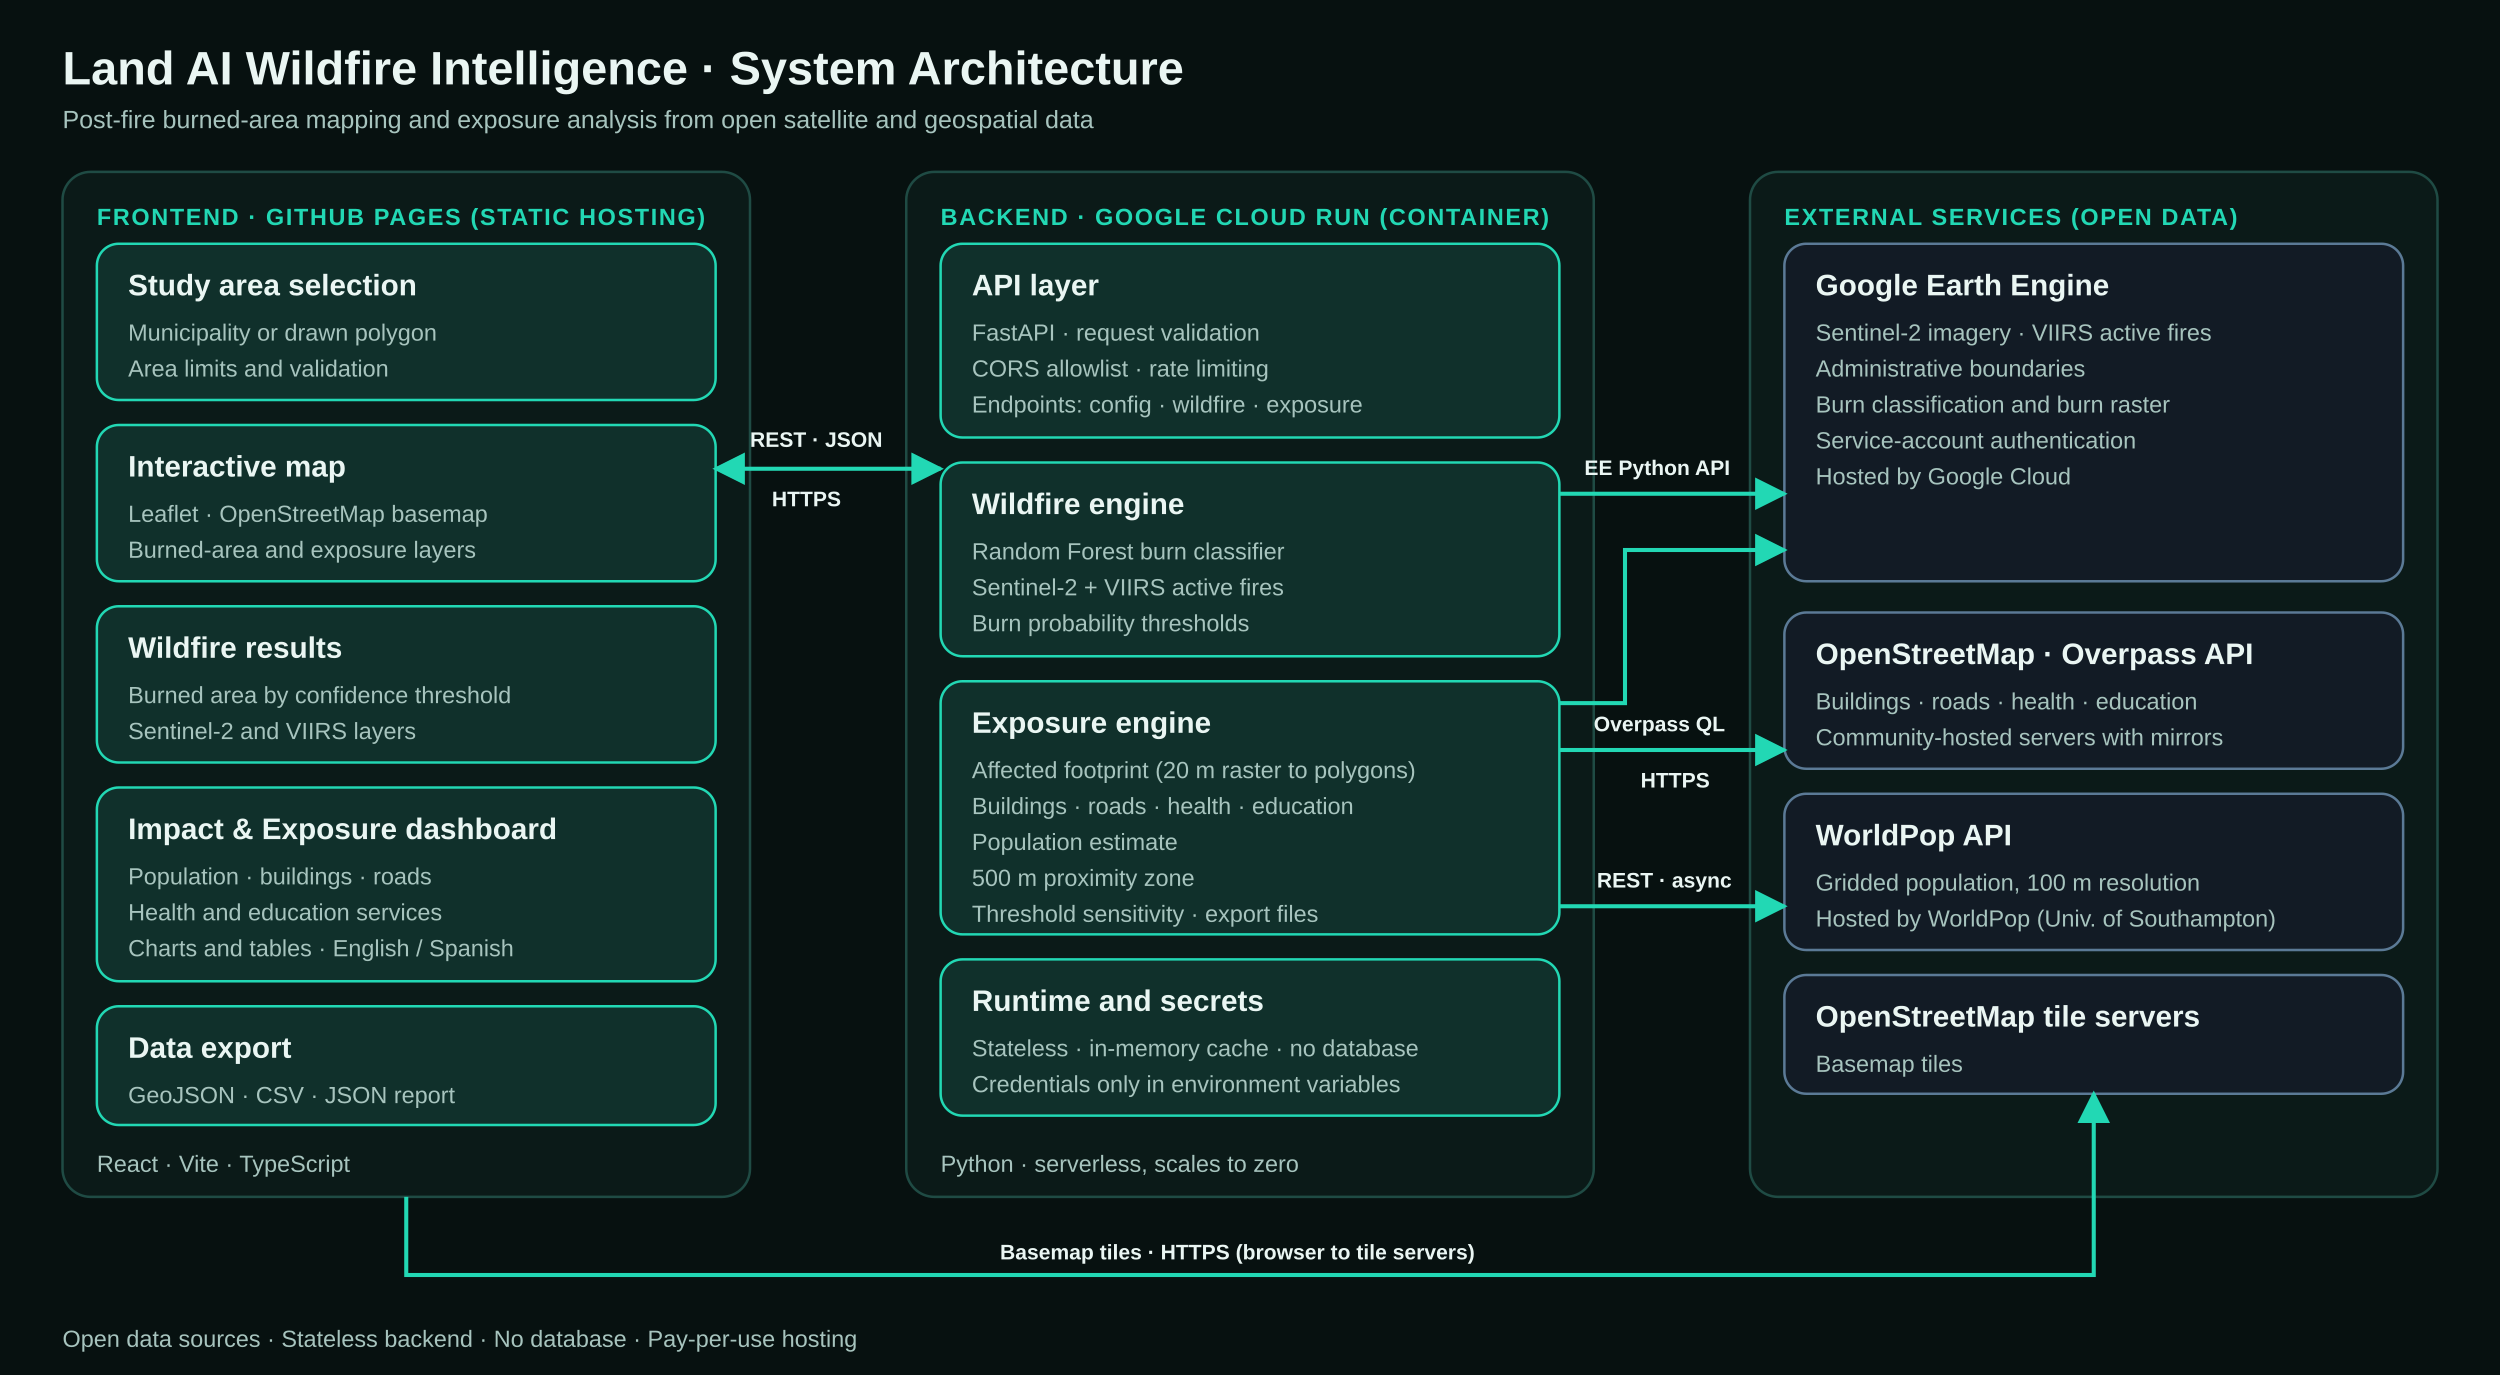
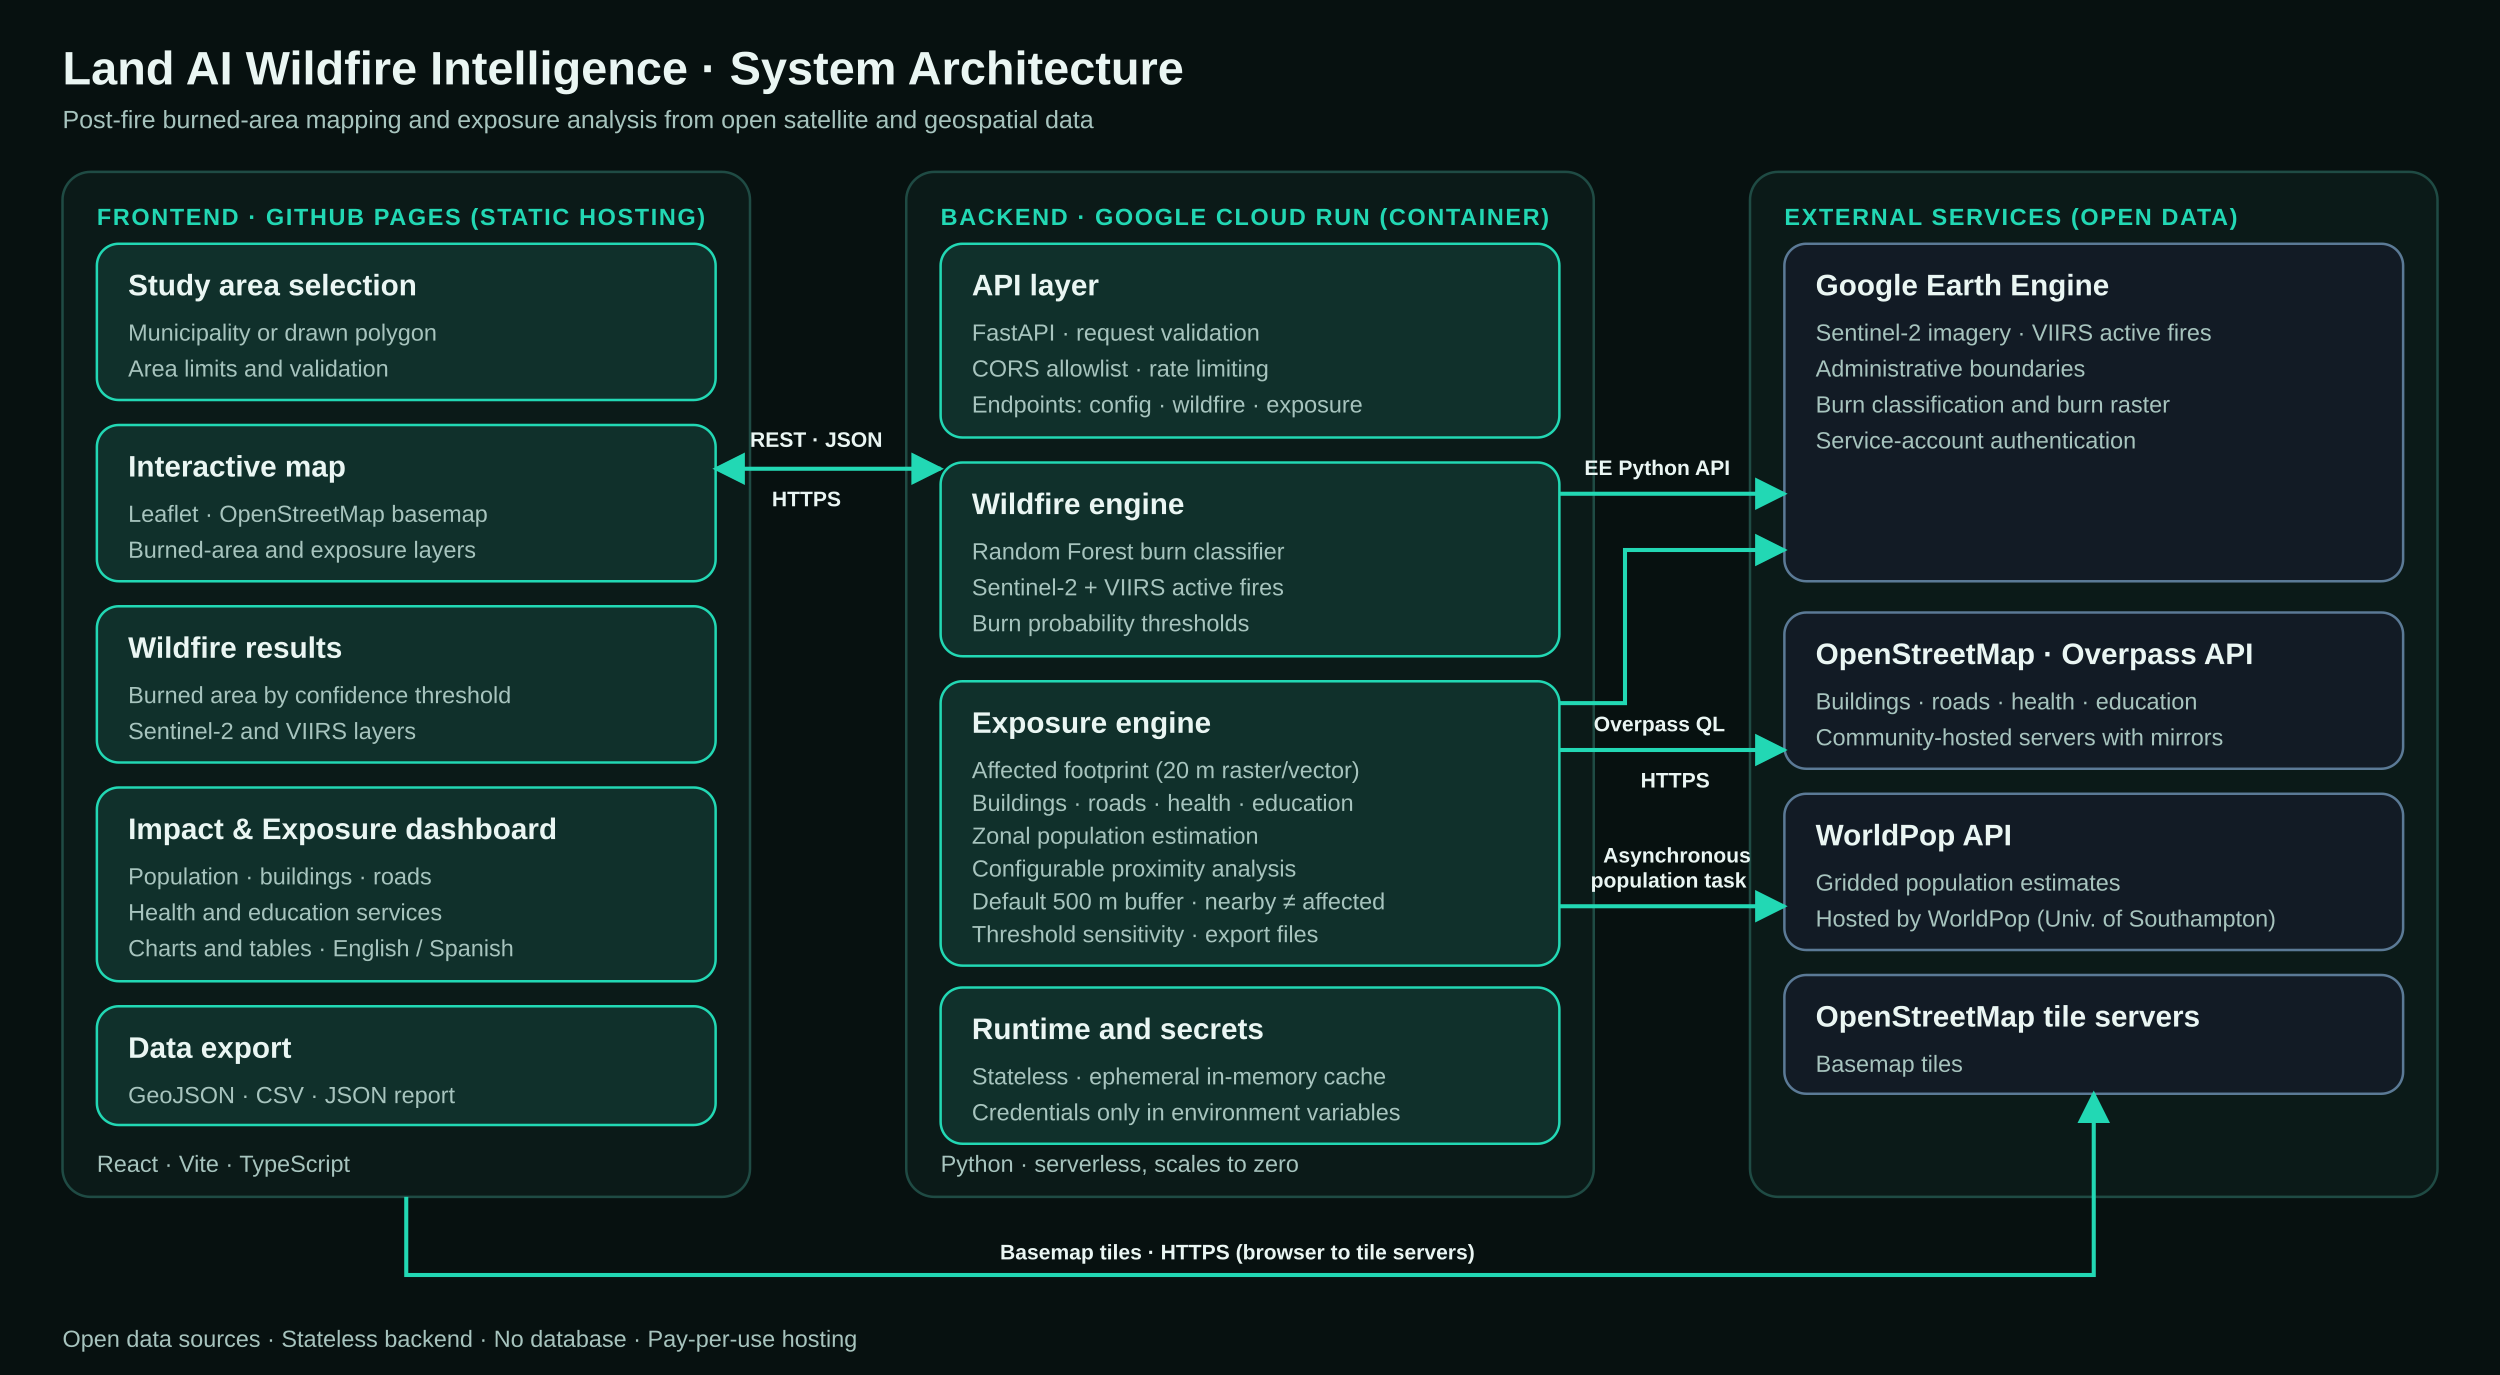
<svg xmlns="http://www.w3.org/2000/svg" viewBox="0 0 1600 880" width="1600" height="880" font-family="Poppins, 'Segoe UI', Arial, sans-serif">
  <defs>
    <marker id="a" viewBox="0 0 10 10" refX="9" refY="5" markerWidth="8" markerHeight="8" orient="auto-start-reverse">
      <path d="M0 0L10 5L0 10z" fill="#22d8b4" />
    </marker>
    <style>
.bg{fill:#071110}.zone{fill:#0b1a18;stroke:#1f4b44;stroke-width:1.6}
.box{fill:#10302b;stroke:#22d8b4;stroke-width:1.6}.ext{fill:#121b25;stroke:#5b7a96;stroke-width:1.6}
.t{fill:#eaf6f3;font-size:19px;font-weight:600}.s{fill:#a7c4be;font-size:15px}.z{fill:#22d8b4;font-size:15px;font-weight:700;letter-spacing:.07em}
.l{stroke:#22d8b4;stroke-width:2.6;fill:none}.c{fill:#eaf6f3;font-size:13.5px;font-weight:600}
</style>
  </defs>
  <rect class="bg" width="1600" height="880" />
  <text x="40" y="54" class="t" style="font-size:30px">Land AI Wildfire Intelligence · System Architecture</text>
  <text x="40" y="82" class="s" style="font-size:16px">Post-fire burned-area mapping and exposure analysis from open satellite and geospatial data</text>
  <rect class="zone" x="40" y="110" width="440" height="656" rx="18" />
  <text x="62" y="144" class="z">FRONTEND · GITHUB PAGES (STATIC HOSTING)</text>
  <rect class="box" x="62" y="156" width="396" height="100" rx="14" />
  <text x="82" y="189" class="t">Study area selection</text>
  <text x="82" y="218" class="s">Municipality or drawn polygon</text>
  <text x="82" y="241" class="s">Area limits and validation</text>
  <rect class="box" x="62" y="272" width="396" height="100" rx="14" />
  <text x="82" y="305" class="t">Interactive map</text>
  <text x="82" y="334" class="s">Leaflet · OpenStreetMap basemap</text>
  <text x="82" y="357" class="s">Burned-area and exposure layers</text>
  <rect class="box" x="62" y="388" width="396" height="100" rx="14" />
  <text x="82" y="421" class="t">Wildfire results</text>
  <text x="82" y="450" class="s">Burned area by confidence threshold</text>
  <text x="82" y="473" class="s">Sentinel-2 and VIIRS layers</text>
  <rect class="box" x="62" y="504" width="396" height="124" rx="14" />
  <text x="82" y="537" class="t">Impact &amp; Exposure dashboard</text>
  <text x="82" y="566" class="s">Population · buildings · roads</text>
  <text x="82" y="589" class="s">Health and education services</text>
  <text x="82" y="612" class="s">Charts and tables · English / Spanish</text>
  <rect class="box" x="62" y="644" width="396" height="76" rx="14" />
  <text x="82" y="677" class="t">Data export</text>
  <text x="82" y="706" class="s">GeoJSON · CSV · JSON report</text>
  <text x="62" y="750" class="s">React · Vite · TypeScript</text>
  <rect class="zone" x="580" y="110" width="440" height="656" rx="18" />
  <text x="602" y="144" class="z">BACKEND · GOOGLE CLOUD RUN (CONTAINER)</text>
  <rect class="box" x="602" y="156" width="396" height="124" rx="14" />
  <text x="622" y="189" class="t">API layer</text>
  <text x="622" y="218" class="s">FastAPI · request validation</text>
  <text x="622" y="241" class="s">CORS allowlist · rate limiting</text>
  <text x="622" y="264" class="s">Endpoints: config · wildfire · exposure</text>
  <rect class="box" x="602" y="296" width="396" height="124" rx="14" />
  <text x="622" y="329" class="t">Wildfire engine</text>
  <text x="622" y="358" class="s">Random Forest burn classifier</text>
  <text x="622" y="381" class="s">Sentinel-2 + VIIRS active fires</text>
  <text x="622" y="404" class="s">Burn probability thresholds</text>
-   <rect class="box" x="602" y="436" width="396" height="162" rx="14" />
+   <rect class="box" x="602" y="436" width="396" height="182" rx="14" />
  <text x="622" y="469" class="t">Exposure engine</text>
-   <text x="622" y="498" class="s">Affected footprint (20 m raster to polygons)</text>
-   <text x="622" y="521" class="s">Buildings · roads · health · education</text>
-   <text x="622" y="544" class="s">Population estimate</text>
-   <text x="622" y="567" class="s">500 m proximity zone</text>
-   <text x="622" y="590" class="s">Threshold sensitivity · export files</text>
-   <rect class="box" x="602" y="614" width="396" height="100" rx="14" />
-   <text x="622" y="647" class="t">Runtime and secrets</text>
-   <text x="622" y="676" class="s">Stateless · in-memory cache · no database</text>
-   <text x="622" y="699" class="s">Credentials only in environment variables</text>
+   <text x="622" y="498" class="s">Affected footprint (20 m raster/vector)</text>
+   <text x="622" y="519" class="s">Buildings · roads · health · education</text>
+   <text x="622" y="540" class="s">Zonal population estimation</text>
+   <text x="622" y="561" class="s">Configurable proximity analysis</text>
+   <text x="622" y="582" class="s">Default 500 m buffer · nearby ≠ affected</text>
+   <text x="622" y="603" class="s">Threshold sensitivity · export files</text>
+   <rect class="box" x="602" y="632" width="396" height="100" rx="14" />
+   <text x="622" y="665" class="t">Runtime and secrets</text>
+   <text x="622" y="694" class="s">Stateless · ephemeral in-memory cache</text>
+   <text x="622" y="717" class="s">Credentials only in environment variables</text>
  <text x="602" y="750" class="s">Python · serverless, scales to zero</text>
  <rect class="zone" x="1120" y="110" width="440" height="656" rx="18" />
  <text x="1142" y="144" class="z">EXTERNAL SERVICES (OPEN DATA)</text>
  <rect class="ext" x="1142" y="156" width="396" height="216" rx="14" />
  <text x="1162" y="189" class="t">Google Earth Engine</text>
  <text x="1162" y="218" class="s">Sentinel-2 imagery · VIIRS active fires</text>
  <text x="1162" y="241" class="s">Administrative boundaries</text>
  <text x="1162" y="264" class="s">Burn classification and burn raster</text>
  <text x="1162" y="287" class="s">Service-account authentication</text>
-   <text x="1162" y="310" class="s">Hosted by Google Cloud</text>
  <rect class="ext" x="1142" y="392" width="396" height="100" rx="14" />
  <text x="1162" y="425" class="t">OpenStreetMap · Overpass API</text>
  <text x="1162" y="454" class="s">Buildings · roads · health · education</text>
  <text x="1162" y="477" class="s">Community-hosted servers with mirrors</text>
  <rect class="ext" x="1142" y="508" width="396" height="100" rx="14" />
  <text x="1162" y="541" class="t">WorldPop API</text>
-   <text x="1162" y="570" class="s">Gridded population, 100 m resolution</text>
+   <text x="1162" y="570" class="s">Gridded population estimates</text>
  <text x="1162" y="593" class="s">Hosted by WorldPop (Univ. of Southampton)</text>
  <rect class="ext" x="1142" y="624" width="396" height="76" rx="14" />
  <text x="1162" y="657" class="t">OpenStreetMap tile servers</text>
  <text x="1162" y="686" class="s">Basemap tiles</text>
  <path class="l" d="M458 300 H602" marker-start="url(#a)" marker-end="url(#a)" />
  <text x="480" y="286" class="c">REST · JSON</text>
  <text x="494" y="324" class="c">HTTPS</text>
  <path class="l" d="M998 316 H1142" marker-end="url(#a)" />
  <text x="1014" y="304" class="c">EE Python API</text>
  <path class="l" d="M998 450 H1040 V352 H1142" marker-end="url(#a)" />
  <path class="l" d="M998 480 H1142" marker-end="url(#a)" />
  <text x="1020" y="468" class="c">Overpass QL</text>
  <text x="1050" y="504" class="c">HTTPS</text>
  <path class="l" d="M998 580 H1142" marker-end="url(#a)" />
-   <text x="1022" y="568" class="c">REST · async</text>
+   <text x="1026" y="552" class="c">Asynchronous</text>
+   <text x="1018" y="568" class="c">population task</text>
  <path class="l" d="M260 766 V816 H1340 V700" marker-end="url(#a)" />
  <text x="640" y="806" class="c">Basemap tiles · HTTPS (browser to tile servers)</text>
  <text x="40" y="862" class="s">Open data sources · Stateless backend · No database · Pay-per-use hosting</text>
</svg>
